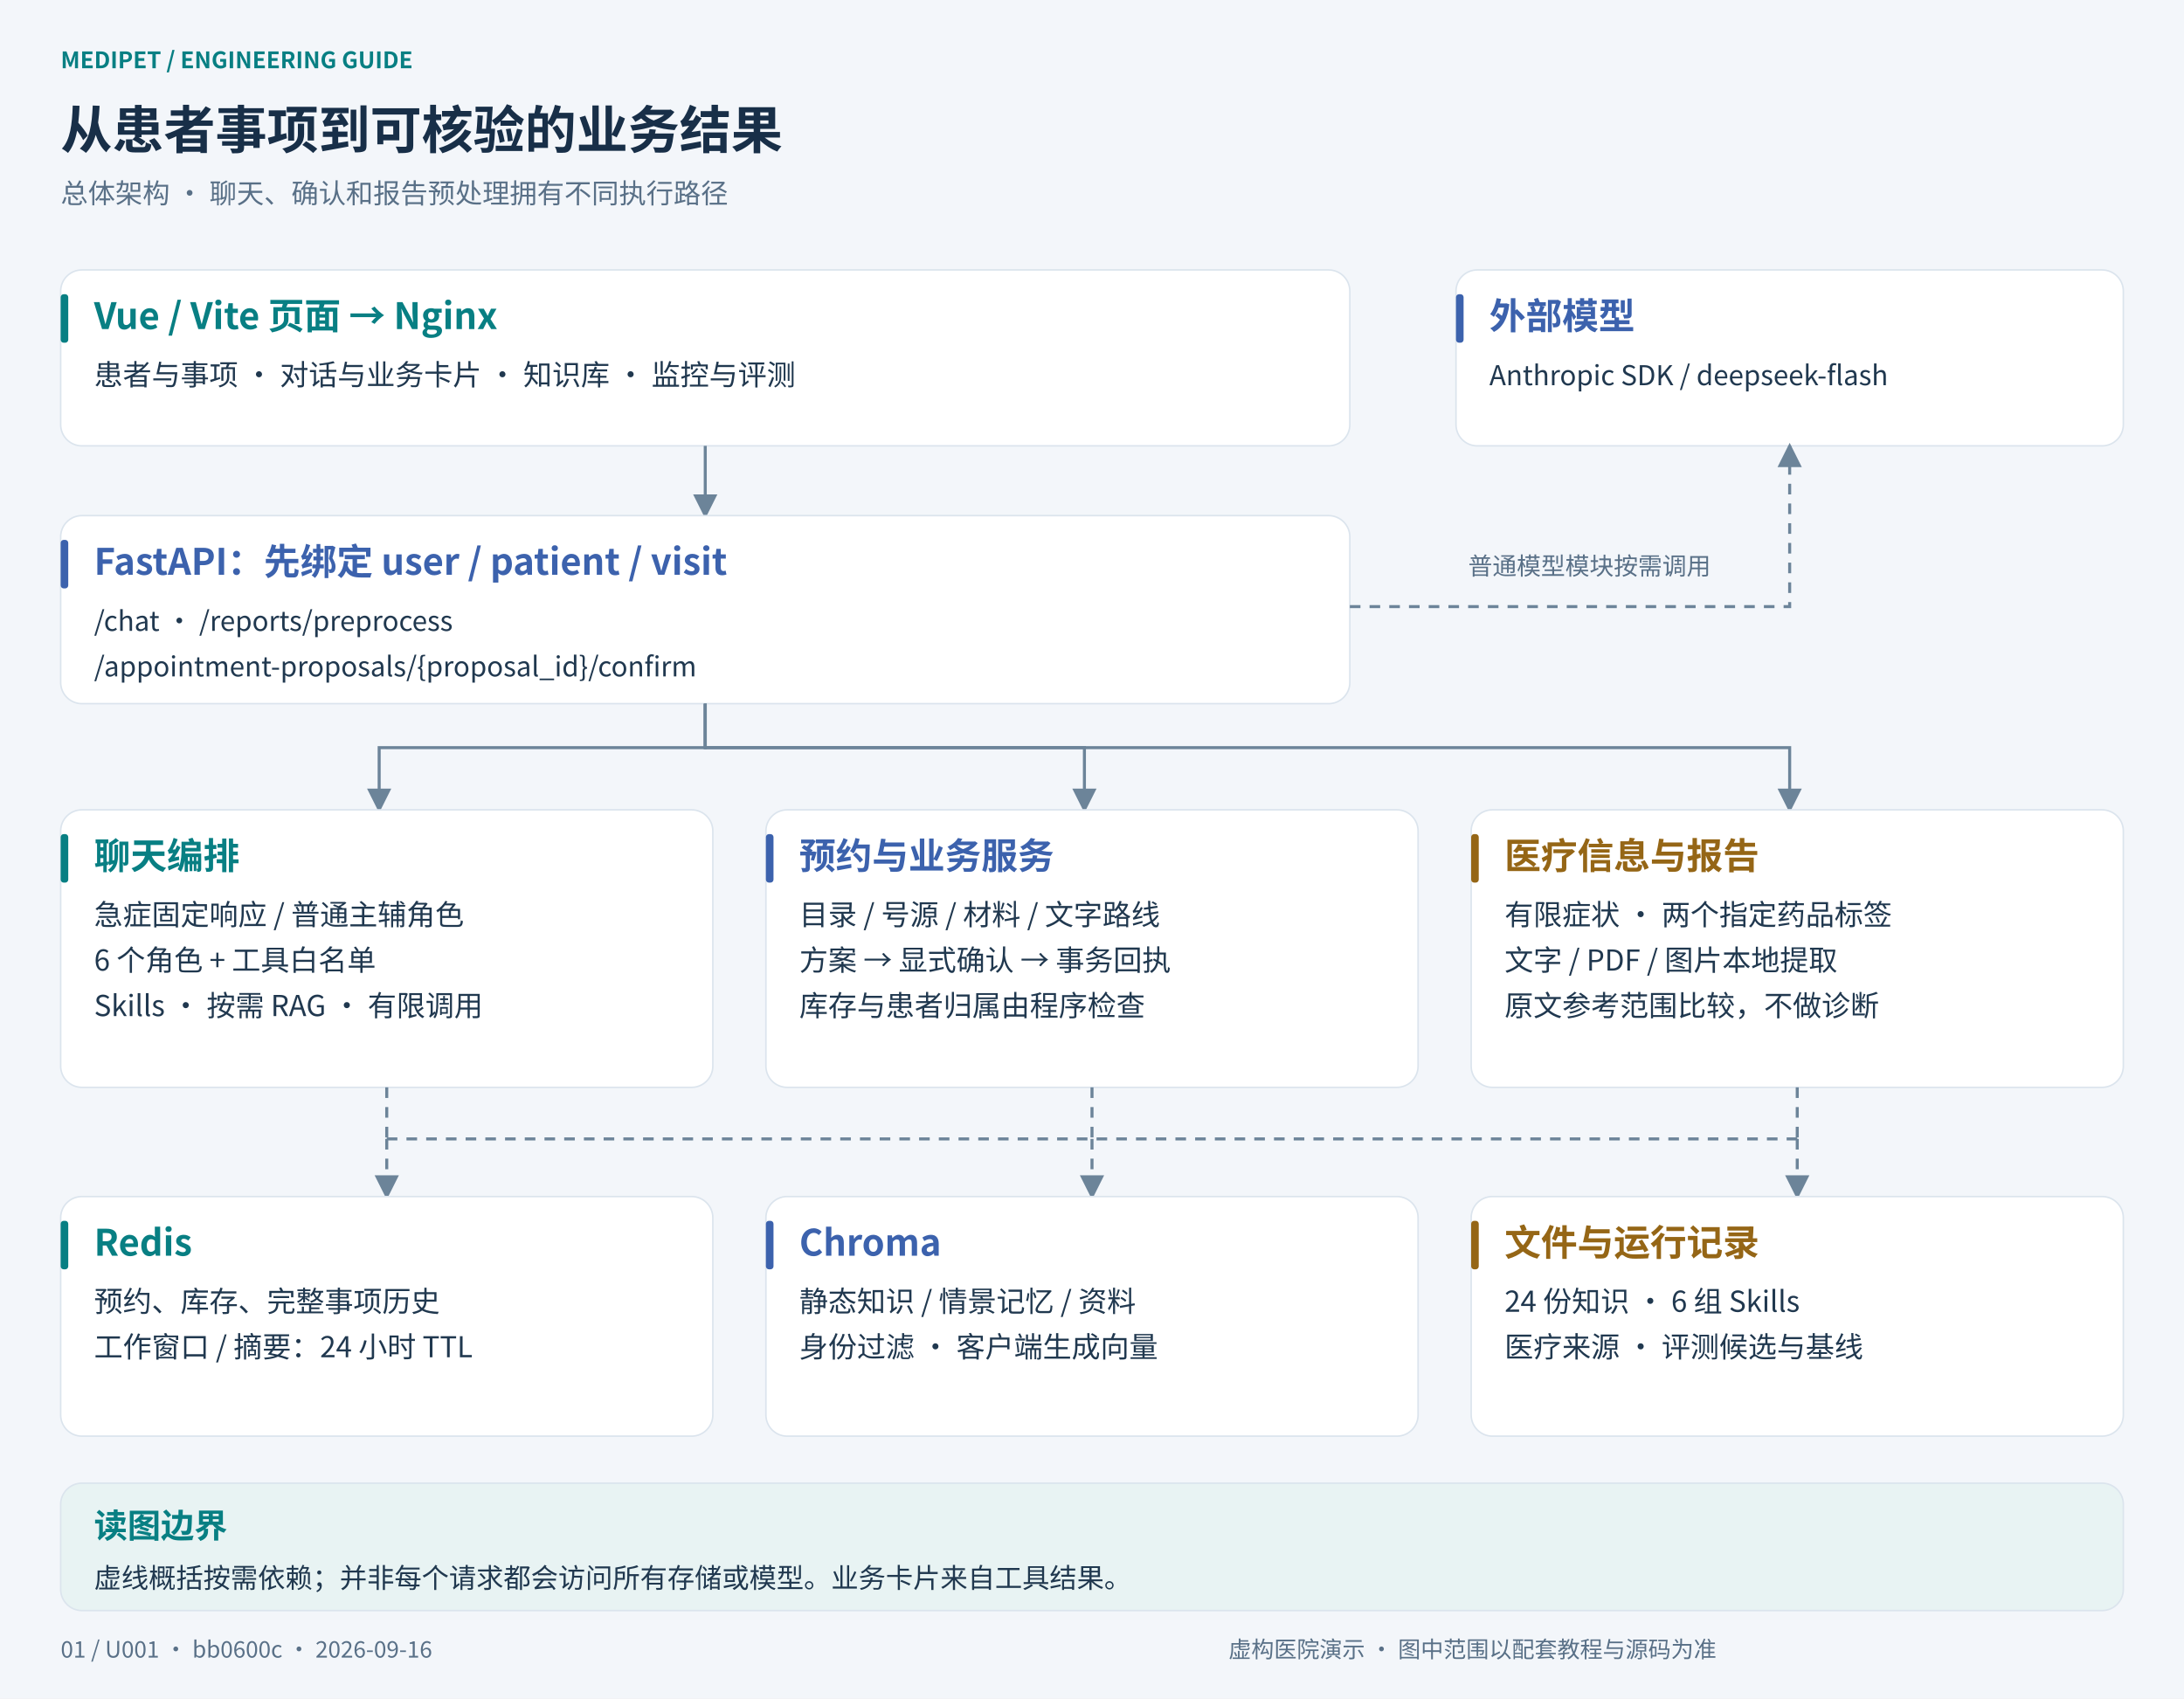
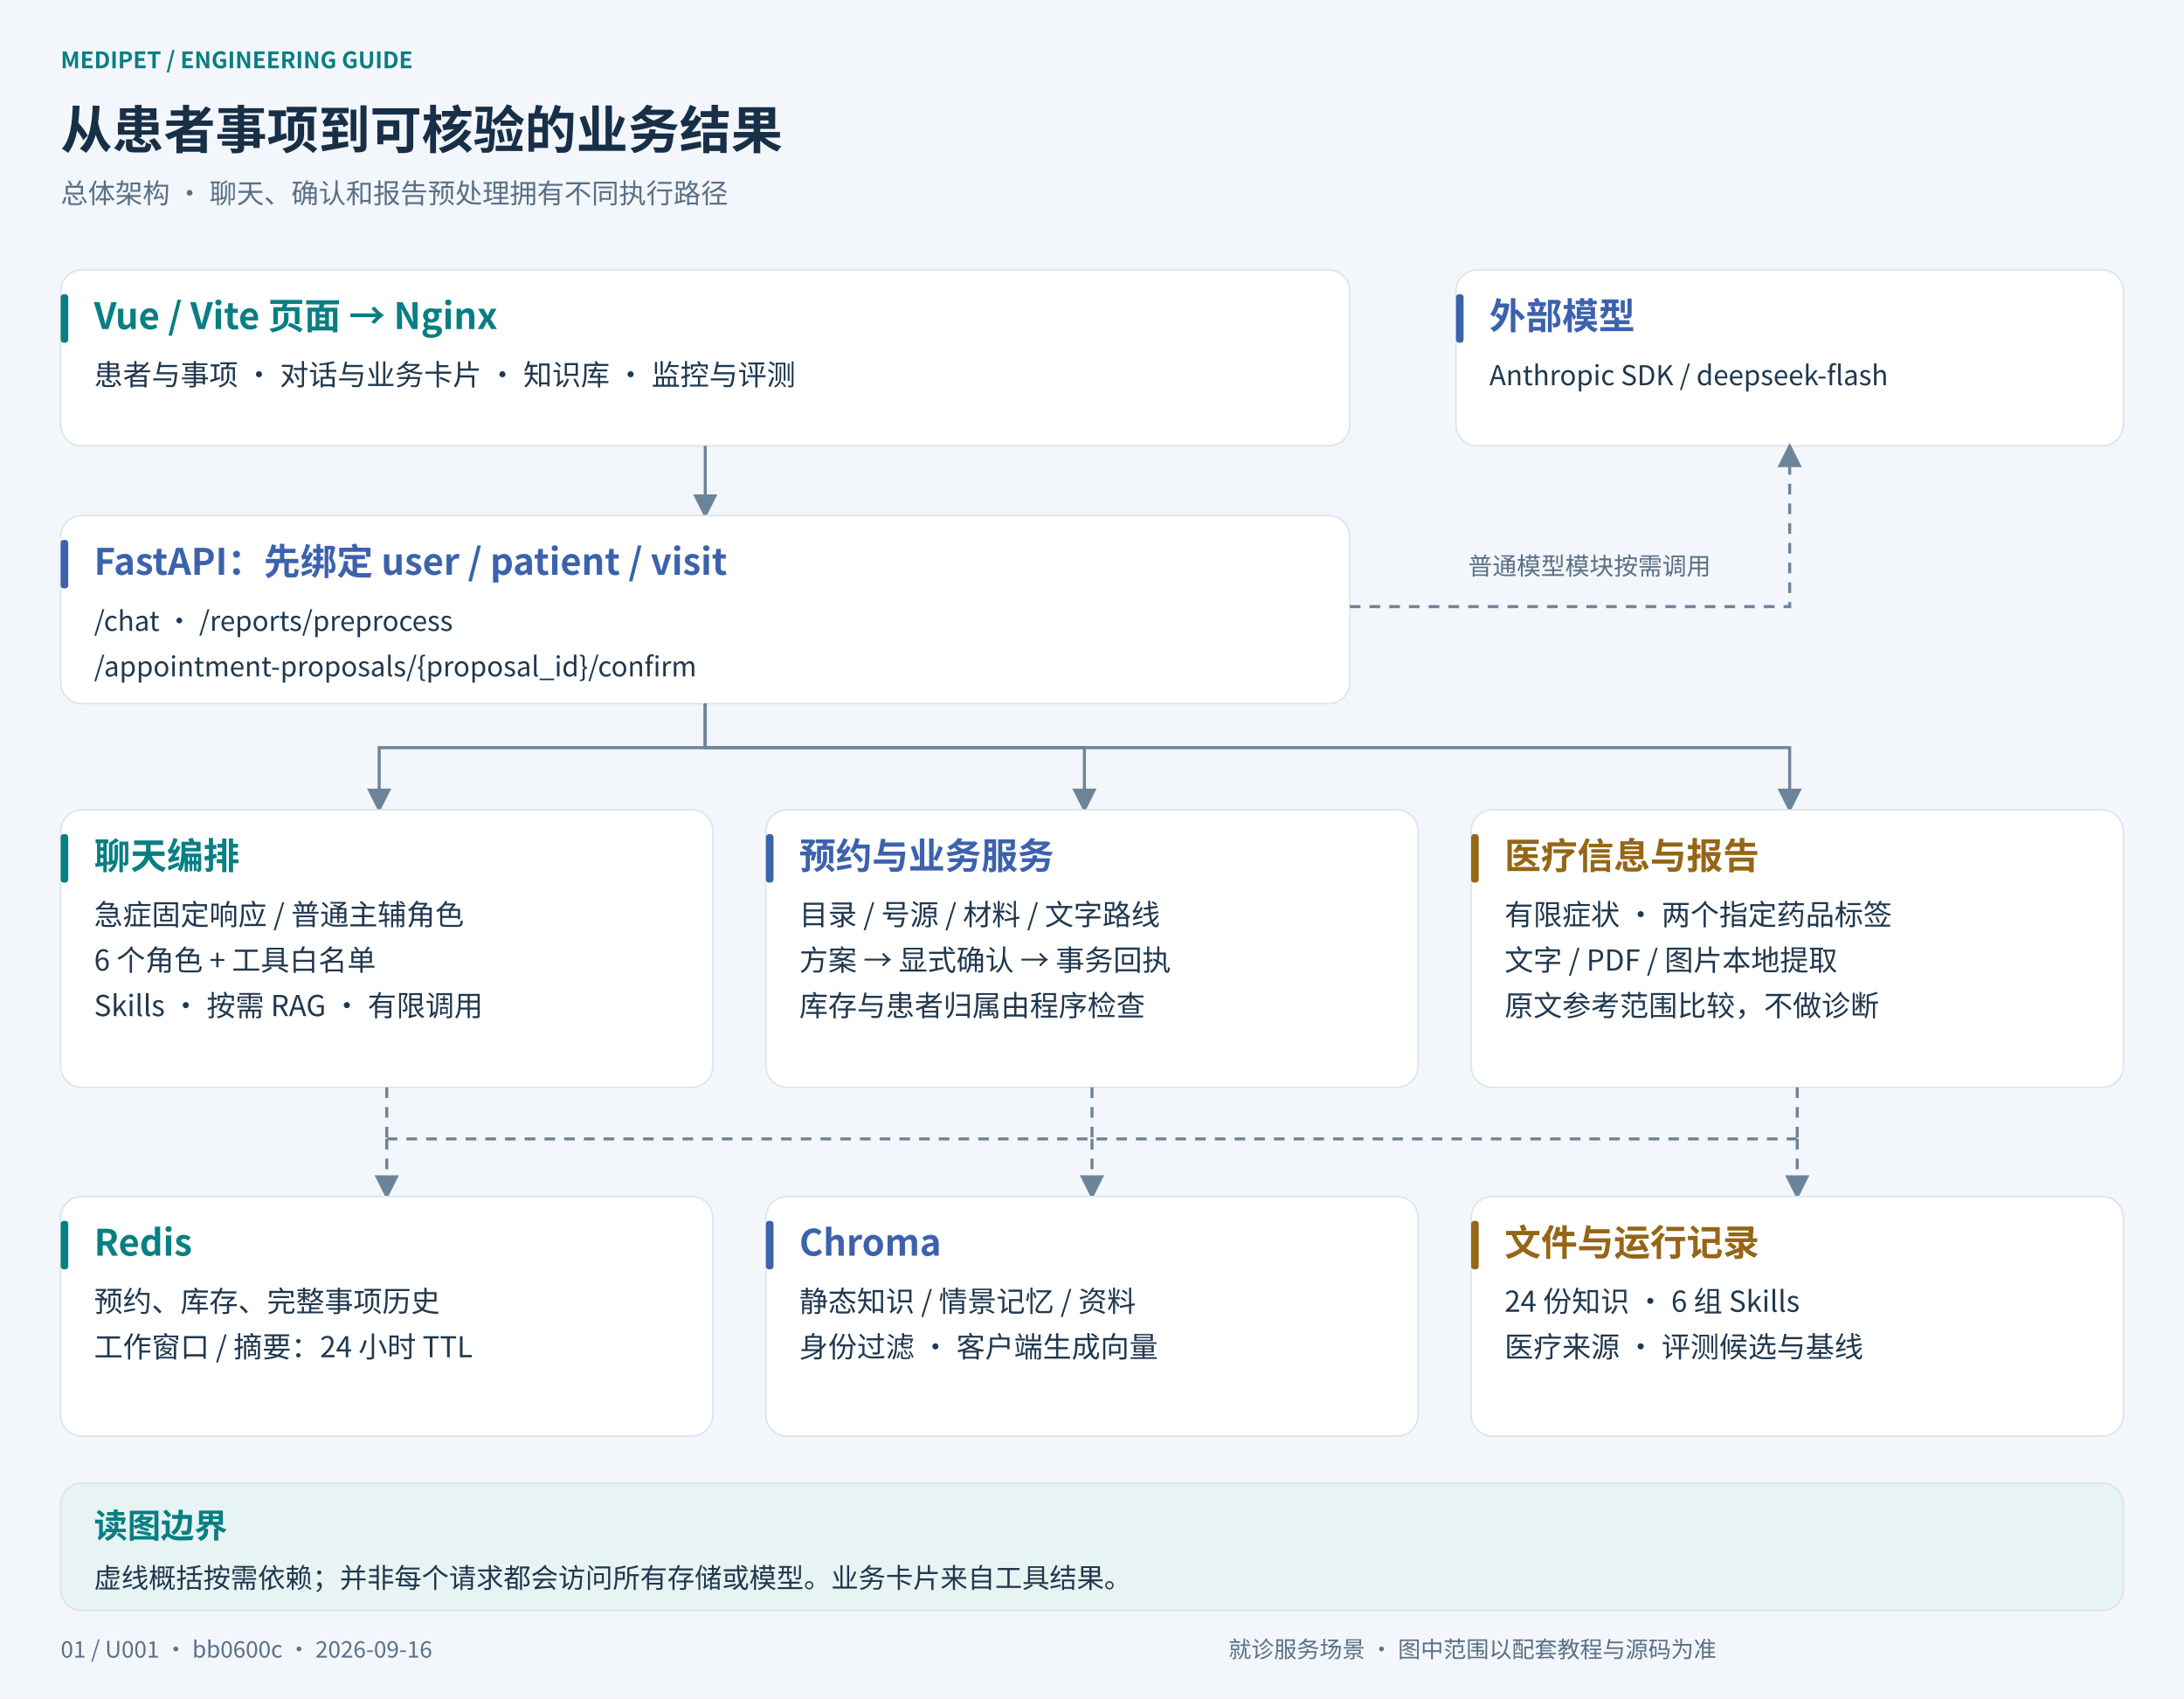
<svg xmlns="http://www.w3.org/2000/svg" width="1440" height="1120" viewBox="0 0 1440 1120" role="img" aria-labelledby="title desc">
  <defs>
    <marker id="arrow" markerWidth="8" markerHeight="8" refX="7" refY="4" orient="auto">
      <path d="M0 0L8 4L0 8Z" fill="#6c8499" />
    </marker>
  </defs>
  <rect width="1440" height="1120" fill="#f3f6fa" />
  <g font-family="Microsoft YaHei, Noto Sans CJK SC, Segoe UI, sans-serif">
    <text id="text-1" x="40" y="45" font-size="15" font-weight="700" fill="#087f83" data-max-width="1200">MEDIPET  /  ENGINEERING GUIDE</text>
    <text id="text-2" x="40" y="98" font-size="34" font-weight="700" fill="#182f48" data-max-width="1300">从患者事项到可核验的业务结果</text>
    <text id="text-3" x="40" y="134" font-size="18" font-weight="400" fill="#597087" data-max-width="1360">总体架构 · 聊天、确认和报告预处理拥有不同执行路径</text>
    <text id="text-4" x="40" y="1093" font-size="15" font-weight="400" fill="#597087" data-max-width="670">01  /  U001 · bb0600c · 2026-09-16</text>
-     <text id="text-5" x="810" y="1093" font-size="15" font-weight="400" fill="#597087" data-max-width="600">虚构医院演示  ·  图中范围以配套教程与源码为准</text>
+     <text id="text-5" x="810" y="1093" font-size="15" font-weight="400" fill="#597087" data-max-width="600">就诊服务场景  ·  图中范围以配套教程与源码为准</text>
    <rect x="40" y="178" width="850" height="116" rx="14" fill="white" stroke="#dbe4ed" />
    <rect x="40" y="194" width="5" height="32" rx="2" fill="#087f83" />
    <text id="text-6" x="62" y="217" font-size="24" font-weight="700" fill="#087f83" data-max-width="806">Vue / Vite 页面 → Nginx</text>
    <text id="text-7" x="62" y="254" font-size="19" font-weight="400" fill="#20384f" data-max-width="806">患者与事项 · 对话与业务卡片 · 知识库 · 监控与评测</text>
    <rect x="960" y="178" width="440" height="116" rx="14" fill="white" stroke="#dbe4ed" />
    <rect x="960" y="194" width="5" height="32" rx="2" fill="#3c62ad" />
    <text id="text-8" x="982" y="217" font-size="24" font-weight="700" fill="#3c62ad" data-max-width="396">外部模型</text>
    <text id="text-9" x="982" y="254" font-size="18" font-weight="400" fill="#20384f" data-max-width="396">Anthropic SDK / deepseek-flash</text>
    <polyline points="465,294 465,340" fill="none" stroke="#6c8499" stroke-width="2" marker-end="url(#arrow)" />
    <rect x="40" y="340" width="850" height="124" rx="14" fill="white" stroke="#dbe4ed" />
    <rect x="40" y="356" width="5" height="32" rx="2" fill="#3c62ad" />
    <text id="text-10" x="62" y="379" font-size="24" font-weight="700" fill="#3c62ad" data-max-width="806">FastAPI：先绑定 user / patient / visit</text>
    <text id="text-11" x="62" y="416" font-size="18" font-weight="400" fill="#20384f" data-max-width="806">/chat  ·  /reports/preprocess</text>
    <text id="text-12" x="62" y="446" font-size="18" font-weight="400" fill="#20384f" data-max-width="806">/appointment-proposals/{proposal_id}/confirm</text>
    <polyline points="890,400 1180,400 1180,294" fill="none" stroke="#6c8499" stroke-width="2" stroke-dasharray="7 6" marker-end="url(#arrow)" />
    <text id="text-13" x="968" y="379" font-size="16" font-weight="400" fill="#597087" data-max-width="750">普通模型模块按需调用</text>
    <polyline points="465,464 465,493 250,493 250,534" fill="none" stroke="#6c8499" stroke-width="2" marker-end="url(#arrow)" />
    <polyline points="465,464 465,493 715,493 715,534" fill="none" stroke="#6c8499" stroke-width="2" marker-end="url(#arrow)" />
    <polyline points="465,464 465,493 1180,493 1180,534" fill="none" stroke="#6c8499" stroke-width="2" marker-end="url(#arrow)" />
    <rect x="40" y="534" width="430" height="183" rx="14" fill="white" stroke="#dbe4ed" />
    <rect x="40" y="550" width="5" height="32" rx="2" fill="#087f83" />
    <text id="text-14" x="62" y="573" font-size="24" font-weight="700" fill="#087f83" data-max-width="386">聊天编排</text>
    <text id="text-15" x="62" y="610" font-size="19" font-weight="400" fill="#20384f" data-max-width="386">急症固定响应 / 普通主辅角色</text>
    <text id="text-16" x="62" y="640" font-size="19" font-weight="400" fill="#20384f" data-max-width="386">6 个角色 + 工具白名单</text>
    <text id="text-17" x="62" y="670" font-size="19" font-weight="400" fill="#20384f" data-max-width="386">Skills · 按需 RAG · 有限调用</text>
    <rect x="505" y="534" width="430" height="183" rx="14" fill="white" stroke="#dbe4ed" />
    <rect x="505" y="550" width="5" height="32" rx="2" fill="#3c62ad" />
    <text id="text-18" x="527" y="573" font-size="24" font-weight="700" fill="#3c62ad" data-max-width="386">预约与业务服务</text>
    <text id="text-19" x="527" y="610" font-size="19" font-weight="400" fill="#20384f" data-max-width="386">目录 / 号源 / 材料 / 文字路线</text>
    <text id="text-20" x="527" y="640" font-size="19" font-weight="400" fill="#20384f" data-max-width="386">方案 → 显式确认 → 事务回执</text>
    <text id="text-21" x="527" y="670" font-size="19" font-weight="400" fill="#20384f" data-max-width="386">库存与患者归属由程序检查</text>
    <rect x="970" y="534" width="430" height="183" rx="14" fill="white" stroke="#dbe4ed" />
    <rect x="970" y="550" width="5" height="32" rx="2" fill="#956616" />
    <text id="text-22" x="992" y="573" font-size="24" font-weight="700" fill="#956616" data-max-width="386">医疗信息与报告</text>
    <text id="text-23" x="992" y="610" font-size="19" font-weight="400" fill="#20384f" data-max-width="386">有限症状 · 两个指定药品标签</text>
    <text id="text-24" x="992" y="640" font-size="19" font-weight="400" fill="#20384f" data-max-width="386">文字 / PDF / 图片本地提取</text>
    <text id="text-25" x="992" y="670" font-size="19" font-weight="400" fill="#20384f" data-max-width="386">原文参考范围比较，不做诊断</text>
    <path d="M255 717V751" fill="none" stroke="#6c8499" stroke-width="2" stroke-dasharray="7 6" />
    <path d="M720 717V751" fill="none" stroke="#6c8499" stroke-width="2" stroke-dasharray="7 6" />
    <path d="M1185 717V751" fill="none" stroke="#6c8499" stroke-width="2" stroke-dasharray="7 6" />
    <path d="M255 751H1185" fill="none" stroke="#6c8499" stroke-width="2" stroke-dasharray="7 6" />
    <polyline points="255,751 255,789" fill="none" stroke="#6c8499" stroke-width="2" stroke-dasharray="7 6" marker-end="url(#arrow)" />
    <polyline points="720,751 720,789" fill="none" stroke="#6c8499" stroke-width="2" stroke-dasharray="7 6" marker-end="url(#arrow)" />
    <polyline points="1185,751 1185,789" fill="none" stroke="#6c8499" stroke-width="2" stroke-dasharray="7 6" marker-end="url(#arrow)" />
    <rect x="40" y="789" width="430" height="158" rx="14" fill="white" stroke="#dbe4ed" />
    <rect x="40" y="805" width="5" height="32" rx="2" fill="#087f83" />
    <text id="text-26" x="62" y="828" font-size="24" font-weight="700" fill="#087f83" data-max-width="386">Redis</text>
    <text id="text-27" x="62" y="865" font-size="19" font-weight="400" fill="#20384f" data-max-width="386">预约、库存、完整事项历史</text>
    <text id="text-28" x="62" y="895" font-size="19" font-weight="400" fill="#20384f" data-max-width="386">工作窗口 / 摘要：24 小时 TTL</text>
    <rect x="505" y="789" width="430" height="158" rx="14" fill="white" stroke="#dbe4ed" />
    <rect x="505" y="805" width="5" height="32" rx="2" fill="#3c62ad" />
    <text id="text-29" x="527" y="828" font-size="24" font-weight="700" fill="#3c62ad" data-max-width="386">Chroma</text>
    <text id="text-30" x="527" y="865" font-size="19" font-weight="400" fill="#20384f" data-max-width="386">静态知识 / 情景记忆 / 资料</text>
    <text id="text-31" x="527" y="895" font-size="19" font-weight="400" fill="#20384f" data-max-width="386">身份过滤 · 客户端生成向量</text>
    <rect x="970" y="789" width="430" height="158" rx="14" fill="white" stroke="#dbe4ed" />
    <rect x="970" y="805" width="5" height="32" rx="2" fill="#956616" />
    <text id="text-32" x="992" y="828" font-size="24" font-weight="700" fill="#956616" data-max-width="386">文件与运行记录</text>
    <text id="text-33" x="992" y="865" font-size="19" font-weight="400" fill="#20384f" data-max-width="386">24 份知识 · 6 组 Skills</text>
    <text id="text-34" x="992" y="895" font-size="19" font-weight="400" fill="#20384f" data-max-width="386">医疗来源 · 评测候选与基线</text>
    <rect x="40" y="978" width="1360" height="84" rx="14" fill="#e8f3f3" stroke="#dbe4ed" />
    <text id="text-35" x="62" y="1014" font-size="22" font-weight="700" fill="#087f83" data-max-width="1316">读图边界</text>
    <text id="text-36" x="62" y="1047" font-size="18" font-weight="400" fill="#20384f" data-max-width="1316">虚线概括按需依赖；并非每个请求都会访问所有存储或模型。业务卡片来自工具结果。</text>
  </g>
</svg>
